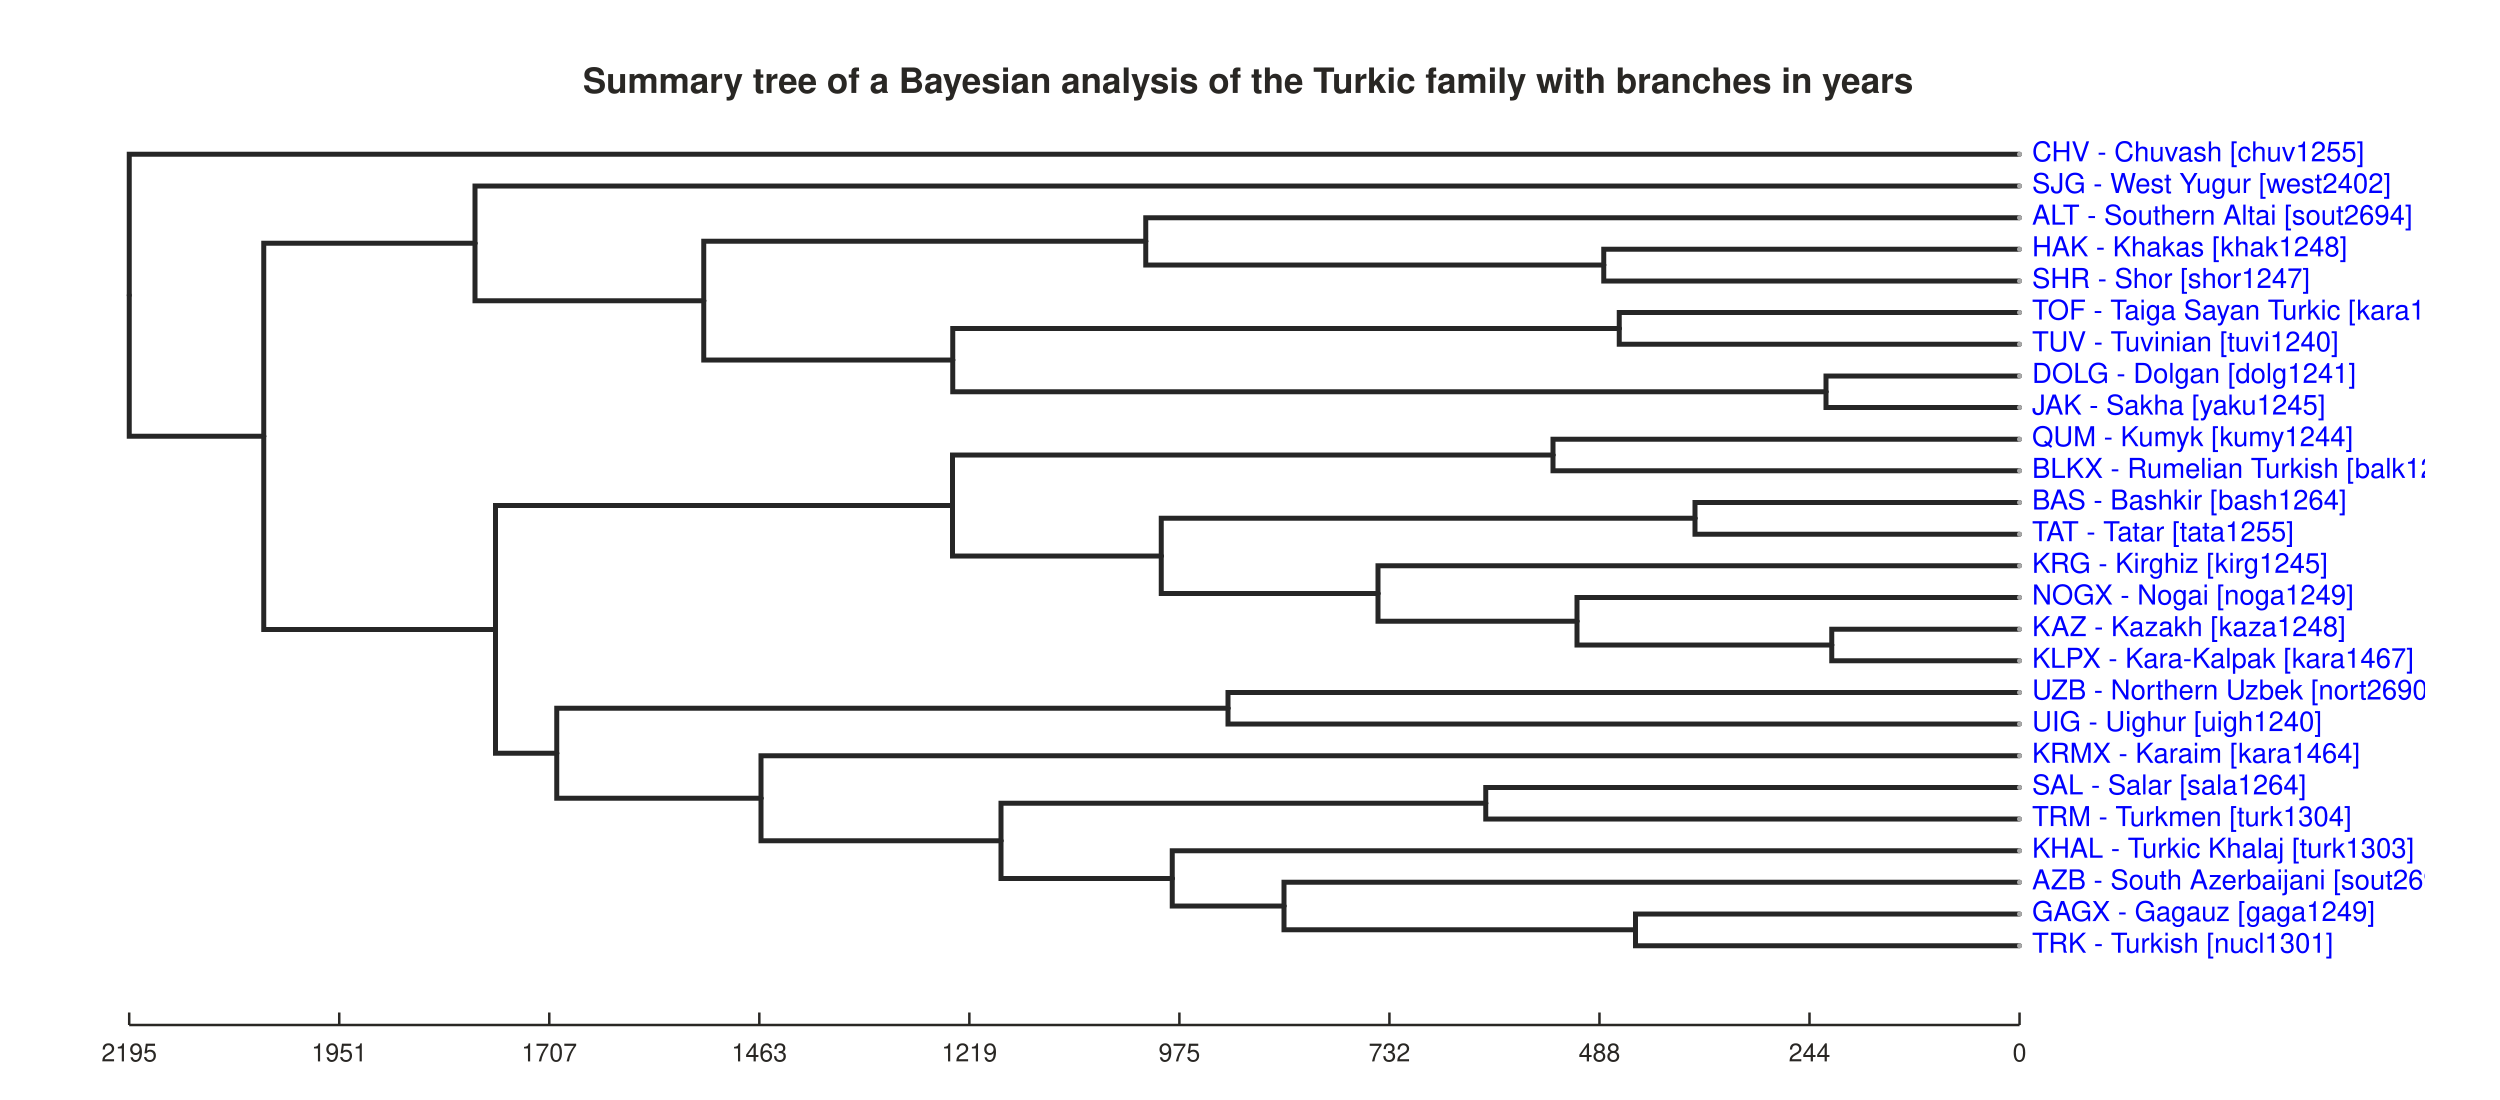
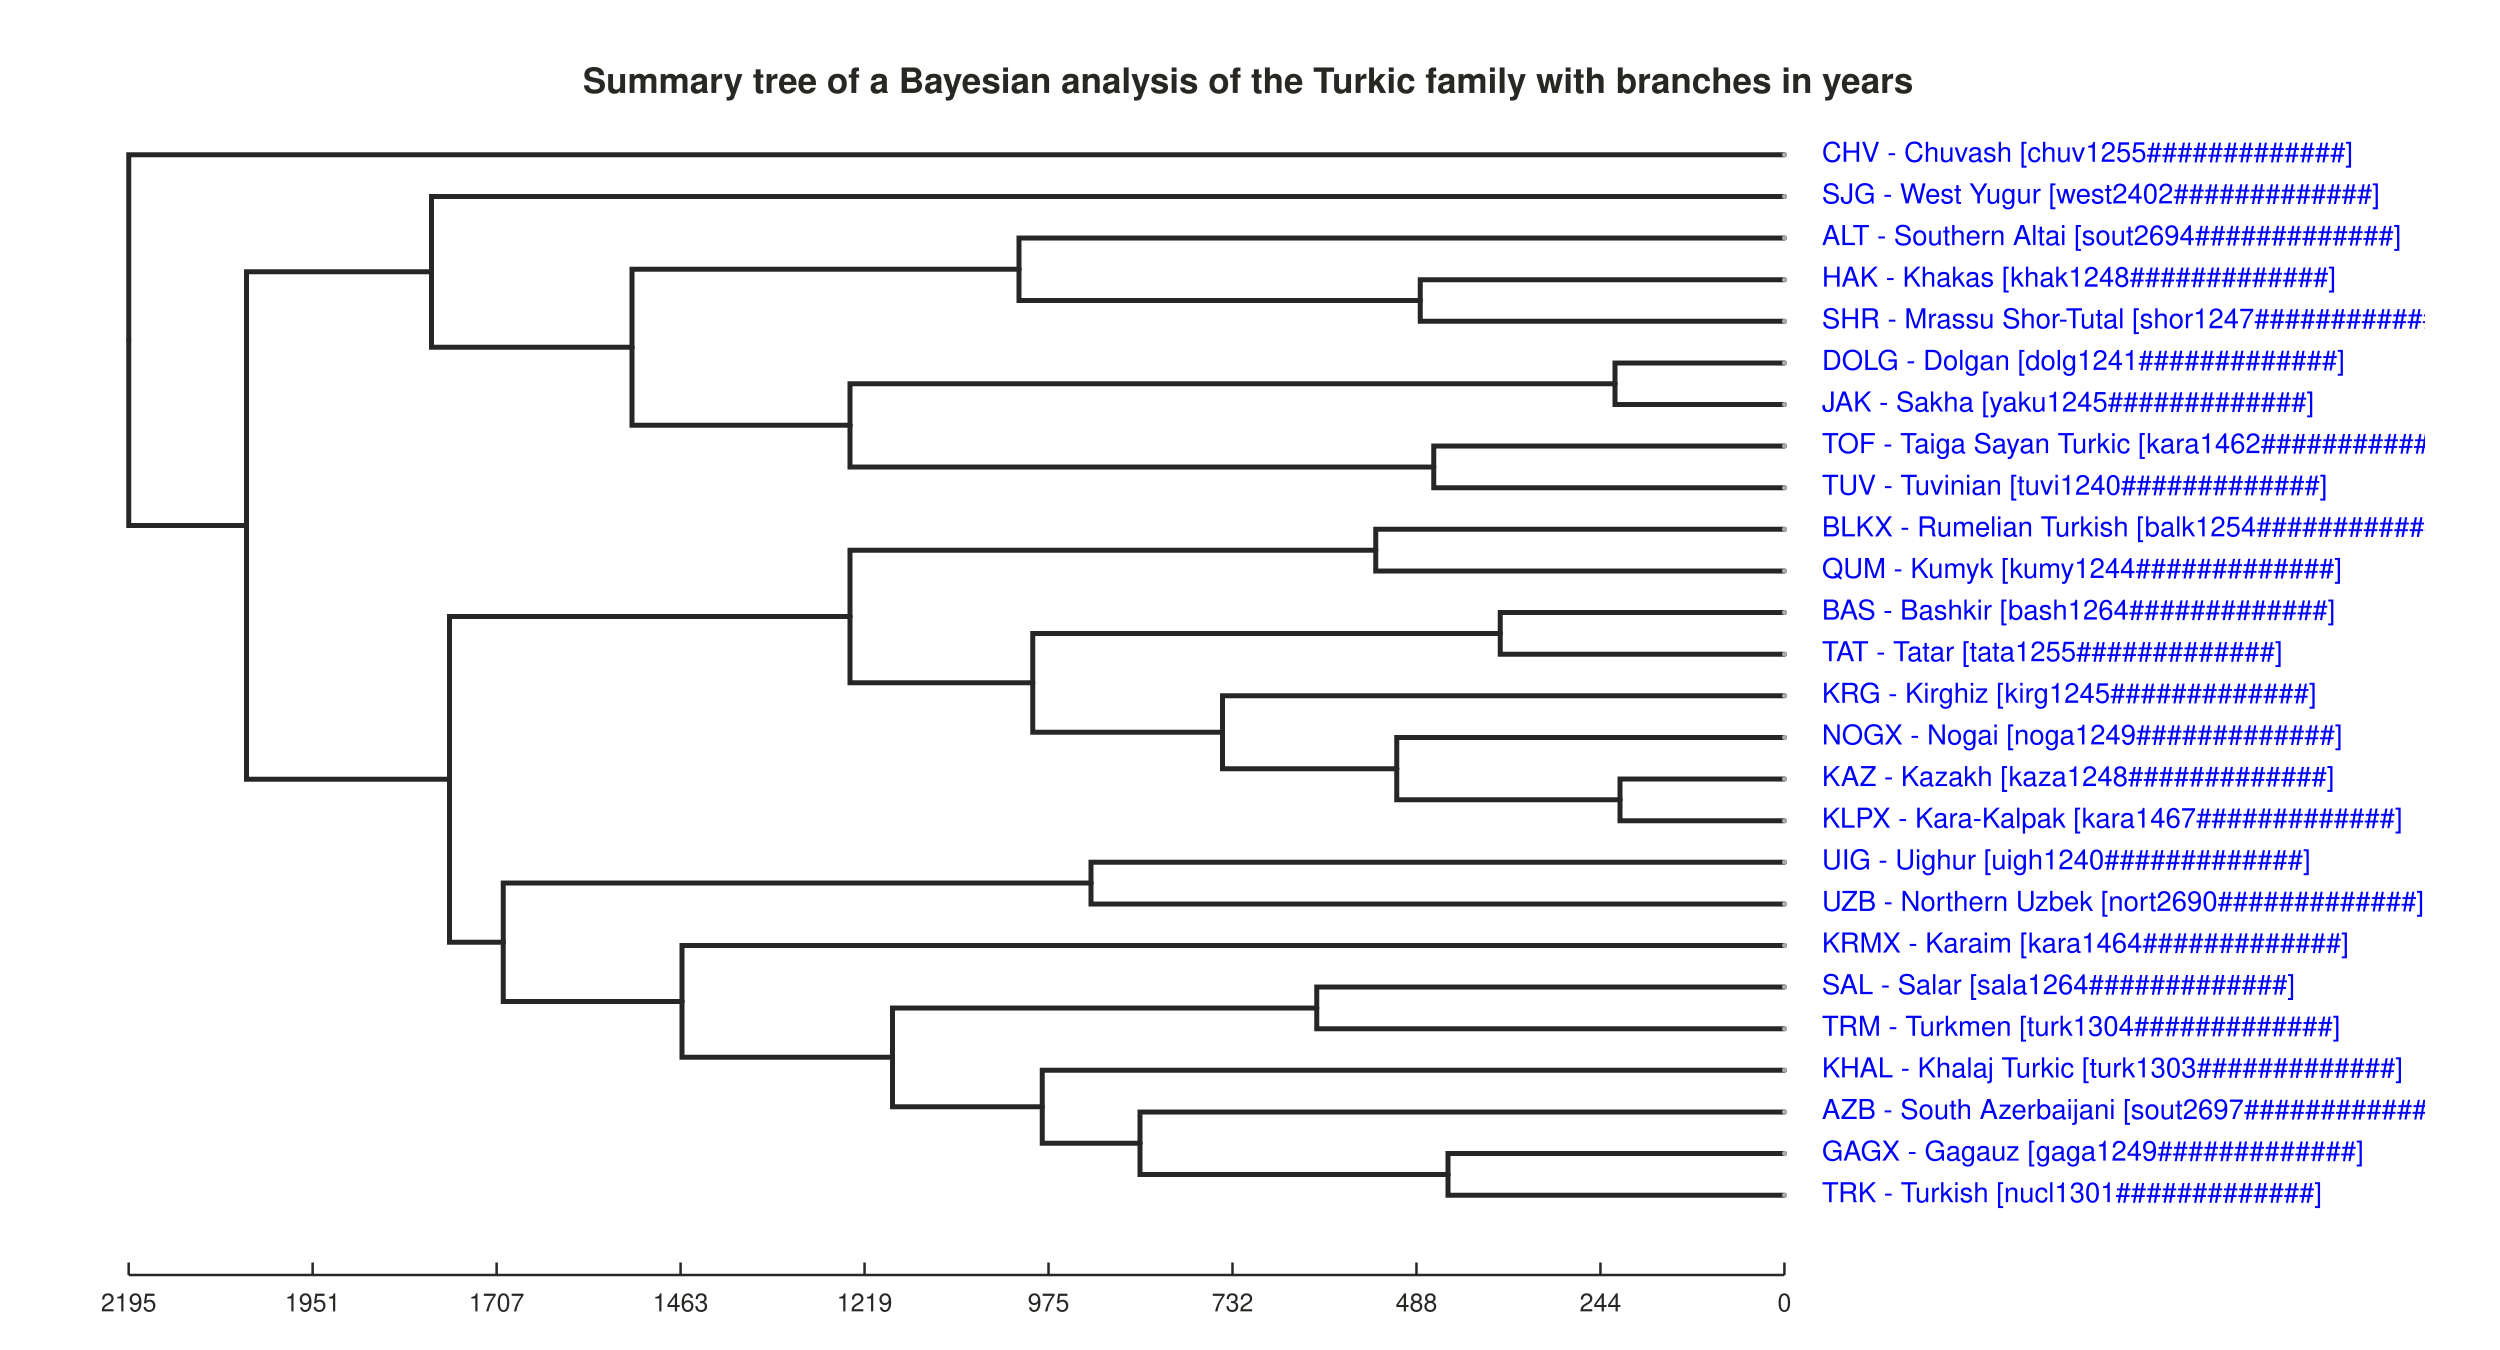
- <svg xmlns="http://www.w3.org/2000/svg" class="toyplot-canvas-Canvas" width="1000.0px" height="440.0px" viewBox="0 0 1000.0 440.0" preserveAspectRatio="xMidYMid meet" style="background-color:transparent;border-color:#292724;border-style:none;border-width:1.0;fill:rgb(16.1%,15.3%,14.1%);fill-opacity:1.0;font-family:Helvetica;font-size:12px;opacity:1.0;stroke:rgb(16.1%,15.3%,14.1%);stroke-opacity:1.0;stroke-width:1.0" id="t33c15e66ecad4ee7bccbbcf4b889b2c8">
-   <g class="toyplot-coordinates-Cartesian" id="t157a81ab51754ec787635a744e08bb12">
-     <clipPath id="t222f61c5b7664b29aec301e43500ed5e">
-       <rect x="30.0" y="30.0" width="940.0" height="380.0" />
+ <svg xmlns="http://www.w3.org/2000/svg" class="toyplot-canvas-Canvas" width="1000.0px" height="540.0px" viewBox="0 0 1000.0 540.0" preserveAspectRatio="xMidYMid meet" style="background-color:transparent;border-color:#292724;border-style:none;border-width:1.0;fill:rgb(16.1%,15.3%,14.1%);fill-opacity:1.0;font-family:Helvetica;font-size:12px;opacity:1.0;stroke:rgb(16.1%,15.3%,14.1%);stroke-opacity:1.0;stroke-width:1.0" id="t1847ea1a4a1445fb98468f59c51dc22f">
+   <g class="toyplot-coordinates-Cartesian" id="t619e4b5d5cb44bb3923554dadd9d2bb1">
+     <clipPath id="ta7a5152f55f7417593a4ea0192e000d8">
+       <rect x="30.0" y="30.0" width="940.0" height="480.0" />
    </clipPath>
-     <g clip-path="url(#t222f61c5b7664b29aec301e43500ed5e)">
-       <g class="toytree-mark-Toytree" id="tb8fe08bba3234d8ba77256373071e619">
+     <g clip-path="url(#ta7a5152f55f7417593a4ea0192e000d8)">
+       <g class="toytree-mark-Toytree" id="t5c100312f49542718fe959ff7b43e005">
        <g class="toytree-Edges" style="fill:none;stroke:rgb(14.9%,14.9%,14.9%);stroke-linecap:round;stroke-opacity:1;stroke-width:2">
-           <path d="M 51.7 118.1 L 51.7 174.5 L 105.5 174.5" id="50,49" />
-           <path d="M 105.5 174.5 L 105.5 97.3 L 190.0 97.3" id="49,48" />
-           <path d="M 105.5 174.5 L 105.5 251.8 L 198.2 251.8" id="49,47" />
-           <path d="M 190.0 97.3 L 190.0 120.3 L 281.5 120.3" id="48,46" />
-           <path d="M 198.2 251.8 L 198.2 202.2 L 381.0 202.2" id="47,45" />
-           <path d="M 198.2 251.8 L 198.2 301.3 L 222.7 301.3" id="47,44" />
-           <path d="M 281.5 120.3 L 281.5 96.5 L 458.3 96.5" id="46,43" />
-           <path d="M 281.5 120.3 L 281.5 144.0 L 381.1 144.0" id="46,42" />
-           <path d="M 381.0 202.2 L 381.0 182.0 L 621.2 182.0" id="45,41" />
-           <path d="M 381.0 202.2 L 381.0 222.4 L 464.5 222.4" id="45,40" />
-           <path d="M 222.7 301.3 L 222.7 283.3 L 491.2 283.3" id="44,39" />
-           <path d="M 222.7 301.3 L 222.7 319.3 L 304.4 319.3" id="44,38" />
-           <path d="M 458.3 96.5 L 458.3 106.0 L 641.5 106.0" id="43,37" />
-           <path d="M 381.1 144.0 L 381.1 131.4 L 647.7 131.4" id="42,36" />
-           <path d="M 381.1 144.0 L 381.1 156.7 L 730.4 156.7" id="42,35" />
-           <path d="M 464.5 222.4 L 464.5 207.3 L 678.0 207.3" id="40,34" />
-           <path d="M 464.5 222.4 L 464.5 237.4 L 551.2 237.4" id="40,33" />
-           <path d="M 304.4 319.3 L 304.4 336.3 L 400.4 336.3" id="38,32" />
-           <path d="M 551.2 237.4 L 551.2 248.5 L 630.8 248.5" id="33,31" />
-           <path d="M 400.4 336.3 L 400.4 321.3 L 594.3 321.3" id="32,30" />
-           <path d="M 400.4 336.3 L 400.4 351.4 L 468.9 351.4" id="32,29" />
-           <path d="M 630.8 248.5 L 630.8 258.0 L 732.7 258.0" id="31,28" />
-           <path d="M 468.9 351.4 L 468.9 362.4 L 513.6 362.4" id="29,27" />
-           <path d="M 513.6 362.4 L 513.6 371.9 L 654.2 371.9" id="27,26" />
-           <path d="M 51.7 118.1 L 51.7 61.7 L 807.8 61.7" id="50,25" />
-           <path d="M 190.0 97.3 L 190.0 74.4 L 807.8 74.4" id="48,24" />
-           <path d="M 458.3 96.5 L 458.3 87.1 L 807.8 87.1" id="43,23" />
-           <path d="M 641.5 106.0 L 641.5 99.7 L 807.8 99.7" id="37,22" />
-           <path d="M 641.5 106.0 L 641.5 112.4 L 807.8 112.4" id="37,21" />
-           <path d="M 647.7 131.4 L 647.7 125.0 L 807.8 125.0" id="36,20" />
-           <path d="M 647.7 131.4 L 647.7 137.7 L 807.8 137.7" id="36,19" />
-           <path d="M 730.4 156.7 L 730.4 150.4 L 807.8 150.4" id="35,18" />
-           <path d="M 730.4 156.7 L 730.4 163.0 L 807.8 163.0" id="35,17" />
-           <path d="M 621.2 182.0 L 621.2 175.7 L 807.8 175.7" id="41,16" />
-           <path d="M 621.2 182.0 L 621.2 188.3 L 807.8 188.3" id="41,15" />
-           <path d="M 678.0 207.3 L 678.0 201.0 L 807.8 201.0" id="34,14" />
-           <path d="M 678.0 207.3 L 678.0 213.7 L 807.8 213.7" id="34,13" />
-           <path d="M 551.2 237.4 L 551.2 226.3 L 807.8 226.3" id="33,12" />
-           <path d="M 630.8 248.5 L 630.8 239.0 L 807.8 239.0" id="31,11" />
-           <path d="M 732.7 258.0 L 732.7 251.7 L 807.8 251.7" id="28,10" />
-           <path d="M 732.7 258.0 L 732.7 264.3 L 807.8 264.3" id="28,9" />
-           <path d="M 491.2 283.3 L 491.2 277.0 L 807.8 277.0" id="39,8" />
-           <path d="M 491.2 283.3 L 491.2 289.6 L 807.8 289.6" id="39,7" />
-           <path d="M 304.4 319.3 L 304.4 302.3 L 807.8 302.3" id="38,6" />
-           <path d="M 594.3 321.3 L 594.3 315.0 L 807.8 315.0" id="30,5" />
-           <path d="M 594.3 321.3 L 594.3 327.6 L 807.8 327.6" id="30,4" />
-           <path d="M 468.9 351.4 L 468.9 340.3 L 807.8 340.3" id="29,3" />
-           <path d="M 513.6 362.4 L 513.6 352.9 L 807.8 352.9" id="27,2" />
-           <path d="M 654.2 371.9 L 654.2 365.6 L 807.8 365.6" id="26,1" />
-           <path d="M 654.2 371.9 L 654.2 378.3 L 807.8 378.3" id="26,0" />
+           <path d="M 51.5 136.1 L 51.5 210.2 L 98.6 210.2" id="50,49" />
+           <path d="M 98.6 210.2 L 98.6 108.7 L 172.6 108.7" id="49,48" />
+           <path d="M 98.6 210.2 L 98.6 311.7 L 179.8 311.7" id="49,47" />
+           <path d="M 172.6 108.7 L 172.6 138.9 L 252.8 138.9" id="48,46" />
+           <path d="M 179.8 311.7 L 179.8 246.6 L 340.0 246.6" id="47,45" />
+           <path d="M 179.8 311.7 L 179.8 376.9 L 201.3 376.9" id="47,44" />
+           <path d="M 252.8 138.9 L 252.8 107.7 L 407.6 107.7" id="46,43" />
+           <path d="M 252.8 138.9 L 252.8 170.1 L 340.0 170.1" id="46,42" />
+           <path d="M 340.0 246.6 L 340.0 220.1 L 550.3 220.1" id="45,41" />
+           <path d="M 340.0 246.6 L 340.0 273.1 L 413.1 273.1" id="45,40" />
+           <path d="M 201.3 376.9 L 201.3 353.2 L 436.4 353.2" id="44,39" />
+           <path d="M 201.3 376.9 L 201.3 400.6 L 272.8 400.6" id="44,38" />
+           <path d="M 407.6 107.7 L 407.6 120.2 L 568.1 120.2" id="43,37" />
+           <path d="M 340.0 170.1 L 340.0 153.5 L 646.0 153.5" id="42,36" />
+           <path d="M 340.0 170.1 L 340.0 186.8 L 573.5 186.8" id="42,35" />
+           <path d="M 413.1 273.1 L 413.1 253.4 L 600.1 253.4" id="40,34" />
+           <path d="M 413.1 273.1 L 413.1 292.9 L 489.0 292.9" id="40,33" />
+           <path d="M 272.8 400.6 L 272.8 422.9 L 357.0 422.9" id="38,32" />
+           <path d="M 489.0 292.9 L 489.0 307.5 L 558.7 307.5" id="33,31" />
+           <path d="M 357.0 422.9 L 357.0 403.2 L 526.7 403.2" id="32,30" />
+           <path d="M 357.0 422.9 L 357.0 442.7 L 416.9 442.7" id="32,29" />
+           <path d="M 558.7 307.5 L 558.7 319.9 L 648.0 319.9" id="31,28" />
+           <path d="M 416.9 442.7 L 416.9 457.3 L 456.0 457.3" id="29,27" />
+           <path d="M 456.0 457.3 L 456.0 469.8 L 579.2 469.8" id="27,26" />
+           <path d="M 51.5 136.1 L 51.5 61.9 L 713.8 61.9" id="50,25" />
+           <path d="M 172.6 108.7 L 172.6 78.6 L 713.8 78.6" id="48,24" />
+           <path d="M 407.6 107.7 L 407.6 95.2 L 713.8 95.2" id="43,23" />
+           <path d="M 568.1 120.2 L 568.1 111.9 L 713.8 111.9" id="37,22" />
+           <path d="M 568.1 120.2 L 568.1 128.5 L 713.8 128.5" id="37,21" />
+           <path d="M 646.0 153.5 L 646.0 145.2 L 713.8 145.2" id="36,20" />
+           <path d="M 646.0 153.5 L 646.0 161.8 L 713.8 161.8" id="36,19" />
+           <path d="M 573.5 186.8 L 573.5 178.4 L 713.8 178.4" id="35,18" />
+           <path d="M 573.5 186.8 L 573.5 195.1 L 713.8 195.1" id="35,17" />
+           <path d="M 550.3 220.1 L 550.3 211.7 L 713.8 211.7" id="41,16" />
+           <path d="M 550.3 220.1 L 550.3 228.4 L 713.8 228.4" id="41,15" />
+           <path d="M 600.1 253.4 L 600.1 245.0 L 713.8 245.0" id="34,14" />
+           <path d="M 600.1 253.4 L 600.1 261.7 L 713.8 261.7" id="34,13" />
+           <path d="M 489.0 292.9 L 489.0 278.3 L 713.8 278.3" id="33,12" />
+           <path d="M 558.7 307.5 L 558.7 295.0 L 713.8 295.0" id="31,11" />
+           <path d="M 648.0 319.9 L 648.0 311.6 L 713.8 311.6" id="28,10" />
+           <path d="M 648.0 319.9 L 648.0 328.3 L 713.8 328.3" id="28,9" />
+           <path d="M 436.4 353.2 L 436.4 344.9 L 713.8 344.9" id="39,8" />
+           <path d="M 436.4 353.2 L 436.4 361.6 L 713.8 361.6" id="39,7" />
+           <path d="M 272.8 400.6 L 272.8 378.2 L 713.8 378.2" id="38,6" />
+           <path d="M 526.7 403.2 L 526.7 394.8 L 713.8 394.8" id="30,5" />
+           <path d="M 526.7 403.2 L 526.7 411.5 L 713.8 411.5" id="30,4" />
+           <path d="M 416.9 442.7 L 416.9 428.1 L 713.8 428.1" id="29,3" />
+           <path d="M 456.0 457.3 L 456.0 444.8 L 713.8 444.8" id="27,2" />
+           <path d="M 579.2 469.8 L 579.2 461.4 L 713.8 461.4" id="26,1" />
+           <path d="M 579.2 469.8 L 579.2 478.1 L 713.8 478.1" id="26,0" />
        </g>
        <g class="toytree-AlignEdges" style="stroke:rgb(66.3%,66.3%,66.3%);stroke-dasharray:2, 4;stroke-linecap:round;stroke-opacity:1.0;stroke-width:2">
-           <path d="M 807.8 378.3 L 807.8 378.3" />
-           <path d="M 807.8 365.6 L 807.8 365.6" />
-           <path d="M 807.8 352.9 L 807.8 352.9" />
-           <path d="M 807.8 340.3 L 807.8 340.3" />
-           <path d="M 807.8 327.6 L 807.8 327.6" />
-           <path d="M 807.8 315.0 L 807.8 315.0" />
-           <path d="M 807.8 302.3 L 807.8 302.3" />
-           <path d="M 807.8 289.6 L 807.8 289.6" />
-           <path d="M 807.8 277.0 L 807.8 277.0" />
-           <path d="M 807.8 264.3 L 807.8 264.3" />
-           <path d="M 807.8 251.7 L 807.8 251.7" />
-           <path d="M 807.8 239.0 L 807.8 239.0" />
-           <path d="M 807.8 226.3 L 807.8 226.3" />
-           <path d="M 807.8 213.7 L 807.8 213.7" />
-           <path d="M 807.8 201.0 L 807.8 201.0" />
-           <path d="M 807.8 188.3 L 807.8 188.3" />
-           <path d="M 807.8 175.7 L 807.8 175.7" />
-           <path d="M 807.8 163.0 L 807.8 163.0" />
-           <path d="M 807.8 150.4 L 807.8 150.4" />
-           <path d="M 807.8 137.7 L 807.8 137.7" />
-           <path d="M 807.8 125.0 L 807.8 125.0" />
-           <path d="M 807.8 112.4 L 807.8 112.4" />
-           <path d="M 807.8 99.7 L 807.8 99.7" />
-           <path d="M 807.8 87.1 L 807.8 87.1" />
-           <path d="M 807.8 74.4 L 807.8 74.4" />
-           <path d="M 807.8 61.7 L 807.8 61.7" />
+           <path d="M 713.8 478.1 L 713.8 478.1" />
+           <path d="M 713.8 461.4 L 713.8 461.4" />
+           <path d="M 713.8 444.8 L 713.8 444.8" />
+           <path d="M 713.8 428.1 L 713.8 428.1" />
+           <path d="M 713.8 411.5 L 713.8 411.5" />
+           <path d="M 713.8 394.8 L 713.8 394.8" />
+           <path d="M 713.8 378.2 L 713.8 378.2" />
+           <path d="M 713.8 361.6 L 713.8 361.6" />
+           <path d="M 713.8 344.9 L 713.8 344.9" />
+           <path d="M 713.8 328.3 L 713.8 328.3" />
+           <path d="M 713.8 311.6 L 713.8 311.6" />
+           <path d="M 713.8 295.0 L 713.8 295.0" />
+           <path d="M 713.8 278.3 L 713.8 278.3" />
+           <path d="M 713.8 261.7 L 713.8 261.7" />
+           <path d="M 713.8 245.0 L 713.8 245.0" />
+           <path d="M 713.8 228.4 L 713.8 228.4" />
+           <path d="M 713.8 211.7 L 713.8 211.7" />
+           <path d="M 713.8 195.1 L 713.8 195.1" />
+           <path d="M 713.8 178.4 L 713.8 178.4" />
+           <path d="M 713.8 161.8 L 713.8 161.8" />
+           <path d="M 713.8 145.2 L 713.8 145.2" />
+           <path d="M 713.8 128.5 L 713.8 128.5" />
+           <path d="M 713.8 111.9 L 713.8 111.9" />
+           <path d="M 713.8 95.2 L 713.8 95.2" />
+           <path d="M 713.8 78.6 L 713.8 78.6" />
+           <path d="M 713.8 61.9 L 713.8 61.9" />
        </g>
        <g class="toytree-TipLabels" style="fill:rgb(14.9%,14.9%,14.9%);fill-opacity:1.0;font-family:helvetica;font-size:11px;font-weight:normal;stroke:none;white-space:pre">
-           <g transform="translate(807.81,378.27)rotate(0)">
-             <a href="https://glottolog.org/resource/languoid/id/nucl1301" title="The glottolog name">
-               <text x="5.00" y="2.81" style="" fill="#0000ff">TRK - Turkish [nucl1301]</text>
-             </a>
-           </g>
-           <g transform="translate(807.81,365.61)rotate(0)">
-             <a href="https://glottolog.org/resource/languoid/id/gaga1249" title="The glottolog name">
-               <text x="5.00" y="2.81" style="" fill="#0000ff">GAGX - Gagauz [gaga1249]</text>
-             </a>
-           </g>
-           <g transform="translate(807.81,352.95)rotate(0)">
-             <a href="https://glottolog.org/resource/languoid/id/sout2697" title="The glottolog name">
-               <text x="5.00" y="2.81" style="" fill="#0000ff">AZB - South Azerbaijani [sout2697]</text>
-             </a>
-           </g>
-           <g transform="translate(807.81,340.28)rotate(0)">
-             <a href="https://glottolog.org/resource/languoid/id/turk1303" title="The glottolog name">
-               <text x="5.00" y="2.81" style="" fill="#0000ff">KHAL - Turkic Khalaj [turk1303]</text>
-             </a>
-           </g>
-           <g transform="translate(807.81,327.62)rotate(0)">
-             <a href="https://glottolog.org/resource/languoid/id/turk1304" title="The glottolog name">
-               <text x="5.00" y="2.81" style="" fill="#0000ff">TRM - Turkmen [turk1304]</text>
-             </a>
-           </g>
-           <g transform="translate(807.81,314.96)rotate(0)">
-             <a href="https://glottolog.org/resource/languoid/id/sala1264" title="The glottolog name">
-               <text x="5.00" y="2.81" style="" fill="#0000ff">SAL - Salar [sala1264]</text>
-             </a>
-           </g>
-           <g transform="translate(807.81,302.30)rotate(0)">
-             <a href="https://glottolog.org/resource/languoid/id/kara1464" title="The glottolog name">
-               <text x="5.00" y="2.81" style="" fill="#0000ff">KRMX - Karaim [kara1464]</text>
-             </a>
-           </g>
-           <g transform="translate(807.81,289.64)rotate(0)">
-             <a href="https://glottolog.org/resource/languoid/id/uigh1240" title="The glottolog name">
-               <text x="5.00" y="2.81" style="" fill="#0000ff">UIG - Uighur [uigh1240]</text>
-             </a>
-           </g>
-           <g transform="translate(807.81,276.98)rotate(0)">
-             <a href="https://glottolog.org/resource/languoid/id/nort2690" title="The glottolog name">
-               <text x="5.00" y="2.81" style="" fill="#0000ff">UZB - Northern Uzbek [nort2690]</text>
-             </a>
-           </g>
-           <g transform="translate(807.81,264.32)rotate(0)">
-             <a href="https://glottolog.org/resource/languoid/id/kara1467" title="The glottolog name">
-               <text x="5.00" y="2.81" style="" fill="#0000ff">KLPX - Kara-Kalpak [kara1467]</text>
-             </a>
-           </g>
-           <g transform="translate(807.81,251.65)rotate(0)">
-             <a href="https://glottolog.org/resource/languoid/id/kaza1248" title="The glottolog name">
-               <text x="5.00" y="2.81" style="" fill="#0000ff">KAZ - Kazakh [kaza1248]</text>
-             </a>
-           </g>
-           <g transform="translate(807.81,238.99)rotate(0)">
-             <a href="https://glottolog.org/resource/languoid/id/noga1249" title="The glottolog name">
-               <text x="5.00" y="2.81" style="" fill="#0000ff">NOGX - Nogai [noga1249]</text>
-             </a>
-           </g>
-           <g transform="translate(807.81,226.33)rotate(0)">
-             <a href="https://glottolog.org/resource/languoid/id/kirg1245" title="The glottolog name">
-               <text x="5.00" y="2.81" style="" fill="#0000ff">KRG - Kirghiz [kirg1245]</text>
-             </a>
-           </g>
-           <g transform="translate(807.81,213.67)rotate(0)">
-             <a href="https://glottolog.org/resource/languoid/id/tata1255" title="The glottolog name">
-               <text x="5.00" y="2.81" style="" fill="#0000ff">TAT - Tatar [tata1255]</text>
-             </a>
-           </g>
-           <g transform="translate(807.81,201.01)rotate(0)">
-             <a href="https://glottolog.org/resource/languoid/id/bash1264" title="The glottolog name">
-               <text x="5.00" y="2.81" style="" fill="#0000ff">BAS - Bashkir [bash1264]</text>
-             </a>
-           </g>
-           <g transform="translate(807.81,188.35)rotate(0)">
-             <a href="https://glottolog.org/resource/languoid/id/balk1254" title="The glottolog name">
-               <text x="5.00" y="2.81" style="" fill="#0000ff">BLKX - Rumelian Turkish [balk1254]</text>
-             </a>
-           </g>
-           <g transform="translate(807.81,175.68)rotate(0)">
-             <a href="https://glottolog.org/resource/languoid/id/kumy1244" title="The glottolog name">
-               <text x="5.00" y="2.81" style="" fill="#0000ff">QUM - Kumyk [kumy1244]</text>
-             </a>
-           </g>
-           <g transform="translate(807.81,163.02)rotate(0)">
-             <a href="https://glottolog.org/resource/languoid/id/yaku1245" title="The glottolog name">
-               <text x="5.00" y="2.81" style="" fill="#0000ff">JAK - Sakha [yaku1245]</text>
-             </a>
-           </g>
-           <g transform="translate(807.81,150.36)rotate(0)">
-             <a href="https://glottolog.org/resource/languoid/id/dolg1241" title="The glottolog name">
-               <text x="5.00" y="2.81" style="" fill="#0000ff">DOLG - Dolgan [dolg1241]</text>
-             </a>
-           </g>
-           <g transform="translate(807.81,137.70)rotate(0)">
-             <a href="https://glottolog.org/resource/languoid/id/tuvi1240" title="The glottolog name">
-               <text x="5.00" y="2.81" style="" fill="#0000ff">TUV - Tuvinian [tuvi1240]</text>
-             </a>
-           </g>
-           <g transform="translate(807.81,125.04)rotate(0)">
-             <a href="https://glottolog.org/resource/languoid/id/kara1462" title="The glottolog name">
-               <text x="5.00" y="2.81" style="" fill="#0000ff">TOF - Taiga Sayan Turkic [kara1462]</text>
-             </a>
-           </g>
-           <g transform="translate(807.81,112.38)rotate(0)">
-             <a href="https://glottolog.org/resource/languoid/id/shor1247" title="The glottolog name">
-               <text x="5.00" y="2.81" style="" fill="#0000ff">SHR - Shor [shor1247]</text>
-             </a>
-           </g>
-           <g transform="translate(807.81,99.72)rotate(0)">
-             <a href="https://glottolog.org/resource/languoid/id/khak1248" title="The glottolog name">
-               <text x="5.00" y="2.81" style="" fill="#0000ff">HAK - Khakas [khak1248]</text>
-             </a>
-           </g>
-           <g transform="translate(807.81,87.05)rotate(0)">
-             <a href="https://glottolog.org/resource/languoid/id/sout2694" title="The glottolog name">
-               <text x="5.00" y="2.81" style="" fill="#0000ff">ALT - Southern Altai [sout2694]</text>
-             </a>
-           </g>
-           <g transform="translate(807.81,74.39)rotate(0)">
-             <a href="https://glottolog.org/resource/languoid/id/west2402" title="The glottolog name">
-               <text x="5.00" y="2.81" style="" fill="#0000ff">SJG - West Yugur [west2402]</text>
-             </a>
-           </g>
-           <g transform="translate(807.81,61.73)rotate(0)">
-             <a href="https://glottolog.org/resource/languoid/id/chuv1255" title="The glottolog name">
-               <text x="5.00" y="2.81" style="" fill="#0000ff">CHV - Chuvash [chuv1255]</text>
+           <g transform="translate(713.76,478.08)rotate(0)">
+             <a href="https://glottolog.org/resource/languoid/id/nucl1301#############">
+               <text x="15.00" y="2.81" style="" fill="#0000ff">TRK - Turkish [nucl1301#############]</text>
+             </a>
+           </g>
+           <g transform="translate(713.76,461.44)rotate(0)">
+             <a href="https://glottolog.org/resource/languoid/id/gaga1249#############">
+               <text x="15.00" y="2.81" style="" fill="#0000ff">GAGX - Gagauz [gaga1249#############]</text>
+             </a>
+           </g>
+           <g transform="translate(713.76,444.79)rotate(0)">
+             <a href="https://glottolog.org/resource/languoid/id/sout2697#############">
+               <text x="15.00" y="2.81" style="" fill="#0000ff">AZB - South Azerbaijani [sout2697#############]</text>
+             </a>
+           </g>
+           <g transform="translate(713.76,428.14)rotate(0)">
+             <a href="https://glottolog.org/resource/languoid/id/turk1303#############">
+               <text x="15.00" y="2.81" style="" fill="#0000ff">KHAL - Khalaj Turkic [turk1303#############]</text>
+             </a>
+           </g>
+           <g transform="translate(713.76,411.50)rotate(0)">
+             <a href="https://glottolog.org/resource/languoid/id/turk1304#############">
+               <text x="15.00" y="2.81" style="" fill="#0000ff">TRM - Turkmen [turk1304#############]</text>
+             </a>
+           </g>
+           <g transform="translate(713.76,394.85)rotate(0)">
+             <a href="https://glottolog.org/resource/languoid/id/sala1264#############">
+               <text x="15.00" y="2.81" style="" fill="#0000ff">SAL - Salar [sala1264#############]</text>
+             </a>
+           </g>
+           <g transform="translate(713.76,378.20)rotate(0)">
+             <a href="https://glottolog.org/resource/languoid/id/kara1464#############">
+               <text x="15.00" y="2.81" style="" fill="#0000ff">KRMX - Karaim [kara1464#############]</text>
+             </a>
+           </g>
+           <g transform="translate(713.76,361.56)rotate(0)">
+             <a href="https://glottolog.org/resource/languoid/id/nort2690#############">
+               <text x="15.00" y="2.81" style="" fill="#0000ff">UZB - Northern Uzbek [nort2690#############]</text>
+             </a>
+           </g>
+           <g transform="translate(713.76,344.91)rotate(0)">
+             <a href="https://glottolog.org/resource/languoid/id/uigh1240#############">
+               <text x="15.00" y="2.81" style="" fill="#0000ff">UIG - Uighur [uigh1240#############]</text>
+             </a>
+           </g>
+           <g transform="translate(713.76,328.26)rotate(0)">
+             <a href="https://glottolog.org/resource/languoid/id/kara1467#############">
+               <text x="15.00" y="2.81" style="" fill="#0000ff">KLPX - Kara-Kalpak [kara1467#############]</text>
+             </a>
+           </g>
+           <g transform="translate(713.76,311.62)rotate(0)">
+             <a href="https://glottolog.org/resource/languoid/id/kaza1248#############">
+               <text x="15.00" y="2.81" style="" fill="#0000ff">KAZ - Kazakh [kaza1248#############]</text>
+             </a>
+           </g>
+           <g transform="translate(713.76,294.97)rotate(0)">
+             <a href="https://glottolog.org/resource/languoid/id/noga1249#############">
+               <text x="15.00" y="2.81" style="" fill="#0000ff">NOGX - Nogai [noga1249#############]</text>
+             </a>
+           </g>
+           <g transform="translate(713.76,278.32)rotate(0)">
+             <a href="https://glottolog.org/resource/languoid/id/kirg1245#############">
+               <text x="15.00" y="2.81" style="" fill="#0000ff">KRG - Kirghiz [kirg1245#############]</text>
+             </a>
+           </g>
+           <g transform="translate(713.76,261.68)rotate(0)">
+             <a href="https://glottolog.org/resource/languoid/id/tata1255#############">
+               <text x="15.00" y="2.81" style="" fill="#0000ff">TAT - Tatar [tata1255#############]</text>
+             </a>
+           </g>
+           <g transform="translate(713.76,245.03)rotate(0)">
+             <a href="https://glottolog.org/resource/languoid/id/bash1264#############">
+               <text x="15.00" y="2.81" style="" fill="#0000ff">BAS - Bashkir [bash1264#############]</text>
+             </a>
+           </g>
+           <g transform="translate(713.76,228.38)rotate(0)">
+             <a href="https://glottolog.org/resource/languoid/id/kumy1244#############">
+               <text x="15.00" y="2.81" style="" fill="#0000ff">QUM - Kumyk [kumy1244#############]</text>
+             </a>
+           </g>
+           <g transform="translate(713.76,211.74)rotate(0)">
+             <a href="https://glottolog.org/resource/languoid/id/balk1254#############">
+               <text x="15.00" y="2.81" style="" fill="#0000ff">BLKX - Rumelian Turkish [balk1254#############]</text>
+             </a>
+           </g>
+           <g transform="translate(713.76,195.09)rotate(0)">
+             <a href="https://glottolog.org/resource/languoid/id/tuvi1240#############">
+               <text x="15.00" y="2.81" style="" fill="#0000ff">TUV - Tuvinian [tuvi1240#############]</text>
+             </a>
+           </g>
+           <g transform="translate(713.76,178.44)rotate(0)">
+             <a href="https://glottolog.org/resource/languoid/id/kara1462#############">
+               <text x="15.00" y="2.81" style="" fill="#0000ff">TOF - Taiga Sayan Turkic [kara1462#############]</text>
+             </a>
+           </g>
+           <g transform="translate(713.76,161.80)rotate(0)">
+             <a href="https://glottolog.org/resource/languoid/id/yaku1245#############">
+               <text x="15.00" y="2.81" style="" fill="#0000ff">JAK - Sakha [yaku1245#############]</text>
+             </a>
+           </g>
+           <g transform="translate(713.76,145.15)rotate(0)">
+             <a href="https://glottolog.org/resource/languoid/id/dolg1241#############">
+               <text x="15.00" y="2.81" style="" fill="#0000ff">DOLG - Dolgan [dolg1241#############]</text>
+             </a>
+           </g>
+           <g transform="translate(713.76,128.50)rotate(0)">
+             <a href="https://glottolog.org/resource/languoid/id/shor1247#############">
+               <text x="15.00" y="2.81" style="" fill="#0000ff">SHR - Mrassu Shor-Tutal [shor1247#############]</text>
+             </a>
+           </g>
+           <g transform="translate(713.76,111.86)rotate(0)">
+             <a href="https://glottolog.org/resource/languoid/id/khak1248#############">
+               <text x="15.00" y="2.81" style="" fill="#0000ff">HAK - Khakas [khak1248#############]</text>
+             </a>
+           </g>
+           <g transform="translate(713.76,95.21)rotate(0)">
+             <a href="https://glottolog.org/resource/languoid/id/sout2694#############">
+               <text x="15.00" y="2.81" style="" fill="#0000ff">ALT - Southern Altai [sout2694#############]</text>
+             </a>
+           </g>
+           <g transform="translate(713.76,78.56)rotate(0)">
+             <a href="https://glottolog.org/resource/languoid/id/west2402#############">
+               <text x="15.00" y="2.81" style="" fill="#0000ff">SJG - West Yugur [west2402#############]</text>
+             </a>
+           </g>
+           <g transform="translate(713.76,61.92)rotate(0)">
+             <a href="https://glottolog.org/resource/languoid/id/chuv1255#############">
+               <text x="15.00" y="2.81" style="" fill="#0000ff">CHV - Chuvash [chuv1255#############]</text>
            </a>
          </g>
        </g>
      </g>
    </g>
-     <g class="toyplot-coordinates-Axis" id="t0f61347915b44bcb82cd1503e24bd83f" transform="translate(50.0,390.0)translate(0,20.0)">
-       <line x1="1.68" y1="0" x2="757.814" y2="0" style="" />
+     <g class="toyplot-coordinates-Axis" id="t64fd1f1991ca42cc8080e37684df9490" transform="translate(50.0,490.0)translate(0,20.0)">
+       <line x1="1.472" y1="0" x2="663.763" y2="0" style="" />
      <g>
-         <line x1="757.814" y1="0" x2="757.814" y2="-5" style="" />
-         <line x1="673.799" y1="0" x2="673.799" y2="-5" style="" />
-         <line x1="589.784" y1="0" x2="589.784" y2="-5" style="" />
-         <line x1="505.769" y1="0" x2="505.769" y2="-5" style="" />
-         <line x1="421.755" y1="0" x2="421.755" y2="-5" style="" />
-         <line x1="337.74" y1="0" x2="337.74" y2="-5" style="" />
-         <line x1="253.725" y1="0" x2="253.725" y2="-5" style="" />
-         <line x1="169.71" y1="0" x2="169.71" y2="-5" style="" />
-         <line x1="85.695" y1="0" x2="85.695" y2="-5" style="" />
-         <line x1="1.68" y1="0" x2="1.68" y2="-5" style="" />
+         <line x1="663.763" y1="0" x2="663.763" y2="-5" style="" />
+         <line x1="590.175" y1="0" x2="590.175" y2="-5" style="" />
+         <line x1="516.587" y1="0" x2="516.587" y2="-5" style="" />
+         <line x1="442.999" y1="0" x2="442.999" y2="-5" style="" />
+         <line x1="369.411" y1="0" x2="369.411" y2="-5" style="" />
+         <line x1="295.823" y1="0" x2="295.823" y2="-5" style="" />
+         <line x1="222.235" y1="0" x2="222.235" y2="-5" style="" />
+         <line x1="148.648" y1="0" x2="148.648" y2="-5" style="" />
+         <line x1="75.06" y1="0" x2="75.06" y2="-5" style="" />
+         <line x1="1.472" y1="0" x2="1.472" y2="-5" style="" />
      </g>
      <g>
-         <g transform="translate(757.8141,6)">
+         <g transform="translate(663.7629,6)">
          <text x="-2.78" y="8.555" style="fill:rgb(16.1%,15.3%,14.1%);fill-opacity:1.0;font-family:helvetica;font-size:10.0px;font-weight:normal;stroke:none;vertical-align:baseline;white-space:pre">0</text>
        </g>
-         <g transform="translate(673.7992,6)">
+         <g transform="translate(590.175,6)">
          <text x="-8.34" y="8.555" style="fill:rgb(16.1%,15.3%,14.1%);fill-opacity:1.0;font-family:helvetica;font-size:10.0px;font-weight:normal;stroke:none;vertical-align:baseline;white-space:pre">244</text>
        </g>
-         <g transform="translate(589.7844,6)">
+         <g transform="translate(516.5871,6)">
          <text x="-8.34" y="8.555" style="fill:rgb(16.1%,15.3%,14.1%);fill-opacity:1.0;font-family:helvetica;font-size:10.0px;font-weight:normal;stroke:none;vertical-align:baseline;white-space:pre">488</text>
        </g>
-         <g transform="translate(505.7695,6)">
+         <g transform="translate(442.9992,6)">
          <text x="-8.34" y="8.555" style="fill:rgb(16.1%,15.3%,14.1%);fill-opacity:1.0;font-family:helvetica;font-size:10.0px;font-weight:normal;stroke:none;vertical-align:baseline;white-space:pre">732</text>
        </g>
-         <g transform="translate(421.7546,6)">
+         <g transform="translate(369.4113,6)">
          <text x="-8.34" y="8.555" style="fill:rgb(16.1%,15.3%,14.1%);fill-opacity:1.0;font-family:helvetica;font-size:10.0px;font-weight:normal;stroke:none;vertical-align:baseline;white-space:pre">975</text>
        </g>
-         <g transform="translate(337.7398,6)">
+         <g transform="translate(295.8234,6)">
          <text x="-11.12" y="8.555" style="fill:rgb(16.1%,15.3%,14.1%);fill-opacity:1.0;font-family:helvetica;font-size:10.0px;font-weight:normal;stroke:none;vertical-align:baseline;white-space:pre">1219</text>
        </g>
-         <g transform="translate(253.7249,6)">
+         <g transform="translate(222.2355,6)">
          <text x="-11.12" y="8.555" style="fill:rgb(16.1%,15.3%,14.1%);fill-opacity:1.0;font-family:helvetica;font-size:10.0px;font-weight:normal;stroke:none;vertical-align:baseline;white-space:pre">1463</text>
        </g>
-         <g transform="translate(169.71,6)">
+         <g transform="translate(148.6476,6)">
          <text x="-11.12" y="8.555" style="fill:rgb(16.1%,15.3%,14.1%);fill-opacity:1.0;font-family:helvetica;font-size:10.0px;font-weight:normal;stroke:none;vertical-align:baseline;white-space:pre">1707</text>
        </g>
-         <g transform="translate(85.69516,6)">
+         <g transform="translate(75.05967,6)">
          <text x="-11.12" y="8.555" style="fill:rgb(16.1%,15.3%,14.1%);fill-opacity:1.0;font-family:helvetica;font-size:10.0px;font-weight:normal;stroke:none;vertical-align:baseline;white-space:pre">1951</text>
        </g>
-         <g transform="translate(1.680297,6)">
+         <g transform="translate(1.471758,6)">
          <text x="-11.12" y="8.555" style="fill:rgb(16.1%,15.3%,14.1%);fill-opacity:1.0;font-family:helvetica;font-size:10.0px;font-weight:normal;stroke:none;vertical-align:baseline;white-space:pre">2195</text>
        </g>
      </g>
      <g class="toyplot-coordinates-Axis-coordinates" style="visibility:hidden" transform="">
        <line x1="0" x2="0" y1="-3.0" y2="4.5" style="stroke:rgb(43.9%,50.2%,56.5%);stroke-opacity:1.0;stroke-width:1.0" />
        <text x="0" y="-6" style="alignment-baseline:alphabetic;fill:rgb(43.9%,50.2%,56.5%);fill-opacity:1.0;font-size:10px;font-weight:normal;stroke:none;text-anchor:middle" />
      </g>
    </g>
    <g transform="translate(500.0,42.0)">
      <text x="-266.882" y="-4.823" style="fill:rgb(16.1%,15.3%,14.1%);fill-opacity:1.0;font-family:helvetica;font-size:14.0px;font-weight:bold;stroke:none;vertical-align:baseline;white-space:pre">Summary tree of a Bayesian analysis of the Turkic family with branches in years</text>
    </g>
  </g>
</svg>
